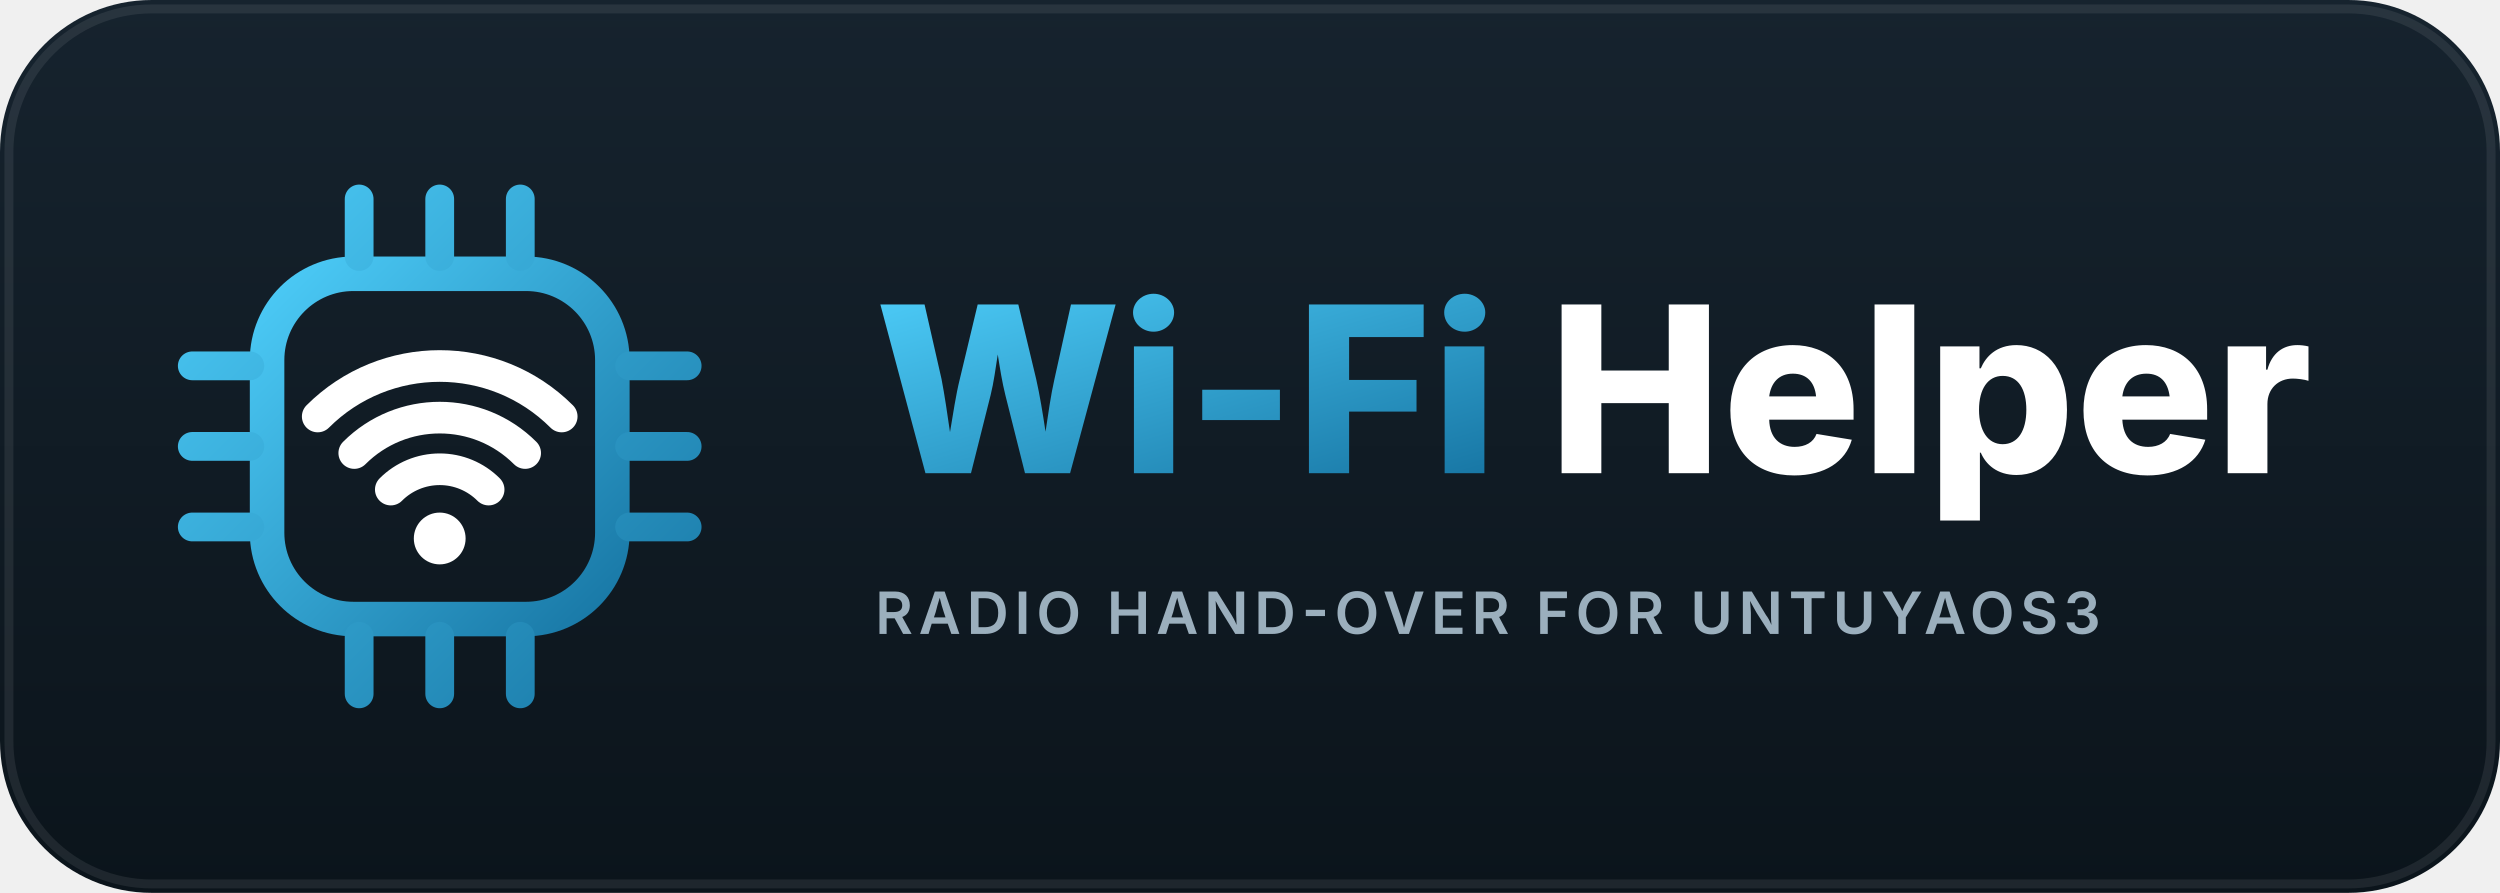
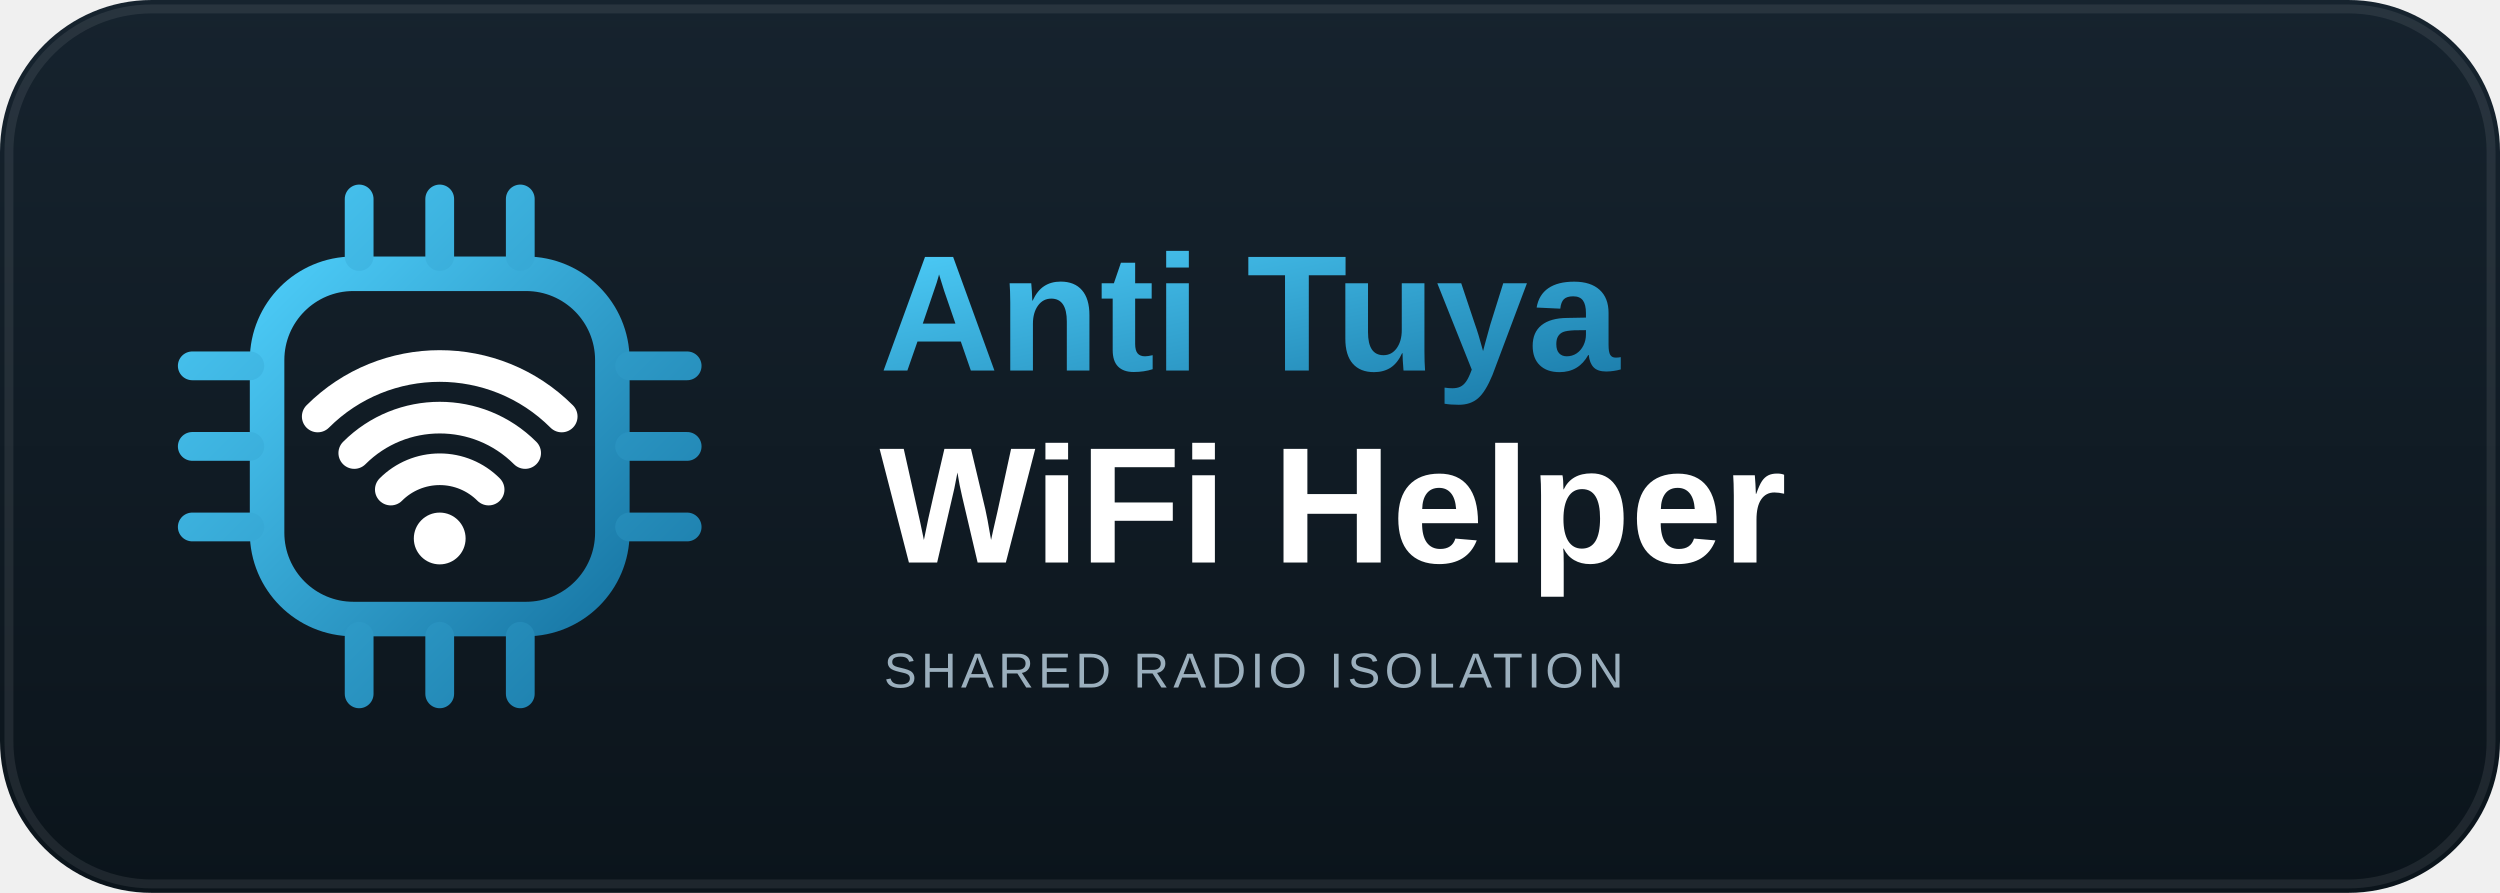
<svg xmlns="http://www.w3.org/2000/svg" viewBox="0 0 560 200">
  <defs>
    <linearGradient id="bg" x1="0" y1="0" x2="0" y2="1">
      <stop offset="0" stop-color="#16232e" />
      <stop offset="1" stop-color="#0b141b" />
    </linearGradient>
    <linearGradient id="ac" x1="0" y1="0" x2="1" y2="1">
      <stop offset="0" stop-color="#4CCBF7" />
      <stop offset="1" stop-color="#1877A5" />
    </linearGradient>
  </defs>
  <rect width="560" height="200" rx="34" fill="url(#bg)" />
  <rect x="2" y="2" width="556" height="196" rx="32" fill="none" stroke="#fff" stroke-opacity=".08" stroke-width="2" />
  <g transform="translate(16 17.5) scale(.6445)">
    <g fill="none" stroke="url(#ac)" stroke-linecap="round" stroke-linejoin="round">
      <rect x="68" y="68" width="120" height="120" rx="30" stroke-width="12" />
      <path d="M42 100H62 M194 100H214 M100 42V62 M100 194V214 M42 128H62 M194 128H214 M128 42V62 M128 194V214 M42 156H62 M194 156H214 M156 42V62 M156 194V214" stroke-width="10" />
    </g>
    <path d="M111.0 143.0A24 24 0 0 1 145.0 143.0 M98.3 130.3A42 42 0 0 1 157.7 130.3 M85.6 117.6A60 60 0 0 1 170.4 117.6" fill="none" stroke="#fff" stroke-linecap="round" stroke-width="11" />
    <circle cx="128" cy="160" r="9" fill="#fff" />
  </g>
-   <path d="M207.3 106.0H217.5L221.9 88.5C222.6 85.7 223.0 82.6 223.5 79.4C224.0 82.6 224.5 85.7 225.2 88.5L229.6 106.0H239.7L249.9 68.2H239.9L236.2 84.9C235.4 88.4 234.8 92.7 234.2 96.7C233.6 92.7 232.9 88.4 232.1 84.9L228.1 68.2H219.0L215.0 84.9C214.1 88.5 213.5 92.7 212.8 96.8C212.2 92.7 211.6 88.5 210.9 84.9L207.1 68.2H197.2Z M254.0 106.0H262.8V77.6H254.0ZM258.4 74.3C260.9 74.3 263.0 72.4 263.0 70.0C263.0 67.7 260.9 65.8 258.4 65.8C255.9 65.8 253.8 67.7 253.8 70.0C253.8 72.4 255.9 74.3 258.4 74.3Z M286.7 87.3H269.3V94.1H286.7Z M293.2 106.0H302.2V92.2H317.3V85.1H302.2V75.5H318.9V68.2H293.2Z M323.6 106.0H332.5V77.6H323.6ZM328.1 74.3C330.6 74.3 332.7 72.4 332.7 70.0C332.7 67.7 330.6 65.8 328.1 65.8C325.5 65.8 323.5 67.7 323.5 70.0C323.5 72.4 325.5 74.3 328.1 74.3Z" fill="url(#ac)" />
-   <path d="M349.8 106.0H358.7V90.3H373.8V106.0H382.8V68.2H373.8V83.0H358.7V68.2H349.8Z M401.9 106.5C408.8 106.5 413.4 103.4 414.8 98.5L406.9 97.2C406.2 99.1 404.4 100.1 402.0 100.1C398.7 100.1 396.4 98.1 396.3 94.0H415.2V91.7C415.2 82.4 409.5 77.3 401.6 77.3C393.0 77.3 387.6 83.1 387.6 91.9C387.6 101.0 393.0 106.5 401.9 106.5ZM396.3 88.8C396.7 85.7 398.5 83.7 401.6 83.7C404.7 83.7 406.5 85.6 406.8 88.8Z M428.8 68.2H419.9V106.0H428.8Z M434.6 116.6H443.5V101.4H443.7C444.8 104.0 447.3 106.4 451.7 106.4C458.0 106.4 463.0 101.5 463.0 91.8C463.0 81.9 457.7 77.3 451.7 77.3C447.2 77.3 444.8 79.9 443.7 82.5H443.4V77.6H434.6ZM448.6 99.5C445.3 99.5 443.3 96.5 443.3 91.8C443.3 87.1 445.3 84.2 448.6 84.2C452.1 84.2 453.9 87.2 453.9 91.8C453.9 96.5 452.0 99.5 448.6 99.5Z M481.0 106.5C487.9 106.5 492.5 103.4 494.0 98.5L486.1 97.2C485.4 99.1 483.5 100.1 481.2 100.1C477.8 100.1 475.6 98.1 475.4 94.0H494.4V91.7C494.4 82.4 488.7 77.3 480.7 77.3C472.1 77.3 466.7 83.1 466.7 91.9C466.7 101.0 472.1 106.5 481.0 106.5ZM475.4 88.8C475.8 85.7 477.6 83.7 480.8 83.7C483.9 83.7 485.6 85.6 486.0 88.8Z M499.0 106.0H507.9V90.5C507.9 87.1 510.3 84.8 513.6 84.8C514.6 84.8 516.2 85.0 517.1 85.3V77.6C516.3 77.4 515.4 77.3 514.6 77.3C511.4 77.3 508.9 79.1 507.9 82.8H507.6V77.6H499.0Z" fill="#fff" />
-   <path d="M197.0 142.0H198.6V138.5H200.4L202.3 142.0H204.2L202.1 138.2C203.2 137.8 203.8 136.9 203.8 135.6C203.8 133.8 202.7 132.5 200.5 132.5H197.0ZM198.6 137.1V134.0H200.2C201.5 134.0 202.1 134.6 202.1 135.6C202.1 136.6 201.5 137.1 200.2 137.1Z M206.1 142.0H208.0L208.7 139.7H212.3L213.1 142.0H214.9L211.6 132.5H209.4ZM209.2 138.3 209.6 137.1C209.8 136.2 210.1 135.2 210.5 133.9C210.8 135.2 211.1 136.2 211.4 137.1L211.8 138.3Z M220.7 142.0C223.6 142.0 225.3 140.2 225.3 137.3C225.3 134.3 223.6 132.5 220.8 132.5H217.5V142.0ZM219.2 140.5V134.0H220.7C222.6 134.0 223.6 135.1 223.6 137.3C223.6 139.4 222.6 140.5 220.6 140.5Z M229.9 132.5H228.2V142.0H229.9Z M237.1 142.1C239.6 142.1 241.5 140.3 241.5 137.3C241.5 134.2 239.6 132.4 237.1 132.4C234.6 132.4 232.8 134.2 232.8 137.3C232.8 140.3 234.6 142.1 237.1 142.1ZM237.1 140.6C235.6 140.6 234.5 139.4 234.5 137.3C234.5 135.1 235.6 133.9 237.1 133.9C238.7 133.9 239.8 135.1 239.8 137.3C239.8 139.4 238.7 140.6 237.1 140.6Z M248.9 142.0H250.6V137.9H255.0V142.0H256.7V132.5H255.0V136.5H250.6V132.5H248.9Z M259.3 142.0H261.2L261.9 139.7H265.5L266.3 142.0H268.1L264.8 132.5H262.6ZM262.4 138.3 262.8 137.1C263.0 136.2 263.3 135.2 263.7 133.9C264.0 135.2 264.3 136.2 264.6 137.1L265.0 138.3Z M270.7 142.0H272.4V137.3C272.4 136.8 272.4 135.8 272.3 134.6C272.9 135.8 273.3 136.5 273.8 137.3L276.7 142.0H278.7V132.5H276.9V137.5C276.9 138.1 277.0 139.0 277.0 140.0C276.6 139.0 276.2 138.3 275.9 137.8L272.6 132.5H270.7Z M285.1 142.0C287.9 142.0 289.6 140.2 289.6 137.3C289.6 134.3 287.9 132.5 285.1 132.5H281.9V142.0ZM283.6 140.5V134.0H285.0C287.0 134.0 288.0 135.1 288.0 137.3C288.0 139.4 287.0 140.5 285.0 140.5Z M296.8 136.6H292.5V138.0H296.8Z M304.0 142.1C306.4 142.1 308.3 140.3 308.3 137.3C308.3 134.2 306.4 132.4 304.0 132.4C301.5 132.4 299.6 134.2 299.6 137.3C299.6 140.3 301.5 142.1 304.0 142.1ZM304.0 140.6C302.4 140.6 301.3 139.4 301.3 137.3C301.3 135.1 302.4 133.9 304.0 133.9C305.5 133.9 306.6 135.1 306.6 137.3C306.6 139.4 305.5 140.6 304.0 140.6Z M313.4 142.0H315.6L318.9 132.5H317.0L315.4 137.5C315.1 138.3 314.9 139.3 314.5 140.6C314.2 139.3 313.9 138.3 313.6 137.5L311.9 132.5H310.1Z M321.5 142.0H327.6V140.6H323.2V137.9H327.3V136.5H323.2V134.0H327.6V132.5H321.5Z M330.6 142.0H332.3V138.5H334.1L335.9 142.0H337.8L335.8 138.2C336.9 137.8 337.5 136.9 337.5 135.6C337.5 133.8 336.3 132.5 334.2 132.5H330.6ZM332.3 137.1V134.0H333.9C335.2 134.0 335.8 134.6 335.8 135.6C335.8 136.6 335.2 137.1 333.9 137.1Z M345.0 142.0H346.7V138.2H350.6V136.8H346.7V134.0H351.0V132.5H345.0Z M358.0 142.1C360.5 142.1 362.3 140.3 362.3 137.3C362.3 134.2 360.5 132.4 358.0 132.4C355.5 132.4 353.6 134.2 353.6 137.3C353.6 140.3 355.5 142.1 358.0 142.1ZM358.0 140.6C356.4 140.6 355.3 139.4 355.3 137.3C355.3 135.1 356.4 133.9 358.0 133.9C359.5 133.9 360.6 135.1 360.6 137.3C360.6 139.4 359.5 140.6 358.0 140.6Z M365.2 142.0H366.9V138.5H368.7L370.5 142.0H372.4L370.4 138.2C371.5 137.8 372.1 136.9 372.1 135.6C372.1 133.8 370.9 132.5 368.8 132.5H365.2ZM366.9 137.1V134.0H368.5C369.8 134.0 370.4 134.6 370.4 135.6C370.4 136.6 369.8 137.1 368.5 137.1Z M383.4 142.1C385.7 142.1 387.2 140.7 387.2 138.7V132.5H385.5V138.6C385.5 139.8 384.7 140.6 383.4 140.6C382.1 140.6 381.3 139.8 381.3 138.6V132.5H379.6V138.7C379.6 140.7 381.1 142.1 383.4 142.1Z M390.4 142.0H392.2V137.3C392.2 136.8 392.1 135.8 392.0 134.6C392.7 135.8 393.0 136.5 393.5 137.3L396.5 142.0H398.4V132.5H396.7V137.5C396.7 138.1 396.7 139.0 396.8 140.0C396.4 139.0 396.0 138.3 395.6 137.8L392.4 132.5H390.4Z M401.2 134.0H404.1V142.0H405.8V134.0H408.7V132.5H401.2Z M415.3 142.1C417.6 142.1 419.2 140.7 419.2 138.7V132.5H417.5V138.6C417.5 139.8 416.6 140.6 415.3 140.6C414.0 140.6 413.2 139.8 413.2 138.6V132.5H411.5V138.7C411.5 140.7 413.0 142.1 415.3 142.1Z M425.2 142.0H426.9V138.3L430.4 132.5H428.4L426.7 135.5C426.5 136.0 426.3 136.4 426.1 136.9C425.9 136.4 425.7 136.0 425.4 135.5L423.7 132.5H421.7L425.2 138.3Z M431.3 142.0H433.1L433.9 139.7H437.5L438.3 142.0H440.1L436.7 132.5H434.6ZM434.4 138.3 434.8 137.1C435.0 136.2 435.3 135.2 435.7 133.9C436.0 135.2 436.3 136.2 436.6 137.1L437.0 138.3Z M446.2 142.1C448.7 142.1 450.6 140.3 450.6 137.3C450.6 134.2 448.7 132.4 446.2 132.4C443.7 132.4 441.9 134.2 441.9 137.3C441.9 140.3 443.7 142.1 446.2 142.1ZM446.2 140.6C444.7 140.6 443.6 139.4 443.6 137.3C443.6 135.1 444.7 133.9 446.2 133.9C447.8 133.9 448.9 135.1 448.9 137.3C448.9 139.4 447.8 140.6 446.2 140.6Z M456.8 142.1C459.0 142.1 460.4 141.0 460.4 139.3C460.4 137.7 459.0 137.0 457.6 136.6L456.7 136.4C455.9 136.2 455.1 135.9 455.1 135.1C455.1 134.4 455.7 133.9 456.8 133.9C457.8 133.9 458.5 134.3 458.6 135.1H460.2C460.2 133.6 458.8 132.4 456.8 132.4C454.8 132.4 453.4 133.5 453.4 135.2C453.4 136.5 454.3 137.3 455.9 137.7L457.0 138.0C458.0 138.3 458.7 138.6 458.7 139.3C458.7 140.1 457.9 140.7 456.8 140.7C455.7 140.7 454.9 140.2 454.8 139.2H453.1C453.2 141.1 454.6 142.1 456.8 142.1Z M466.4 142.1C468.4 142.1 469.9 141.0 469.9 139.4C469.9 138.2 469.2 137.3 467.8 137.2V137.1C468.9 136.9 469.5 136.1 469.5 135.0C469.5 133.6 468.3 132.4 466.4 132.4C464.6 132.4 463.2 133.5 463.1 135.1H464.8C464.8 134.3 465.5 133.8 466.4 133.8C467.3 133.8 467.9 134.3 467.9 135.1C467.9 136.0 467.2 136.5 466.2 136.5H465.4V137.8H466.2C467.4 137.8 468.1 138.4 468.1 139.3C468.1 140.1 467.4 140.7 466.4 140.7C465.4 140.7 464.7 140.2 464.7 139.4H462.9C463.0 141.0 464.4 142.1 466.4 142.1Z" fill="#9bafbd" />
+   <text x="197" y="83" fill="url(#ac)" font-family="Arial,sans-serif" font-size="37" font-weight="700">Anti Tuya</text>
+   <text x="197" y="126" fill="#fff" font-family="Arial,sans-serif" font-size="37" font-weight="700">WiFi Helper</text>
+   <text x="198" y="154" fill="#9bafbd" font-family="Arial,sans-serif" font-size="11" letter-spacing="1">SHARED RADIO ISOLATION</text>
</svg>
